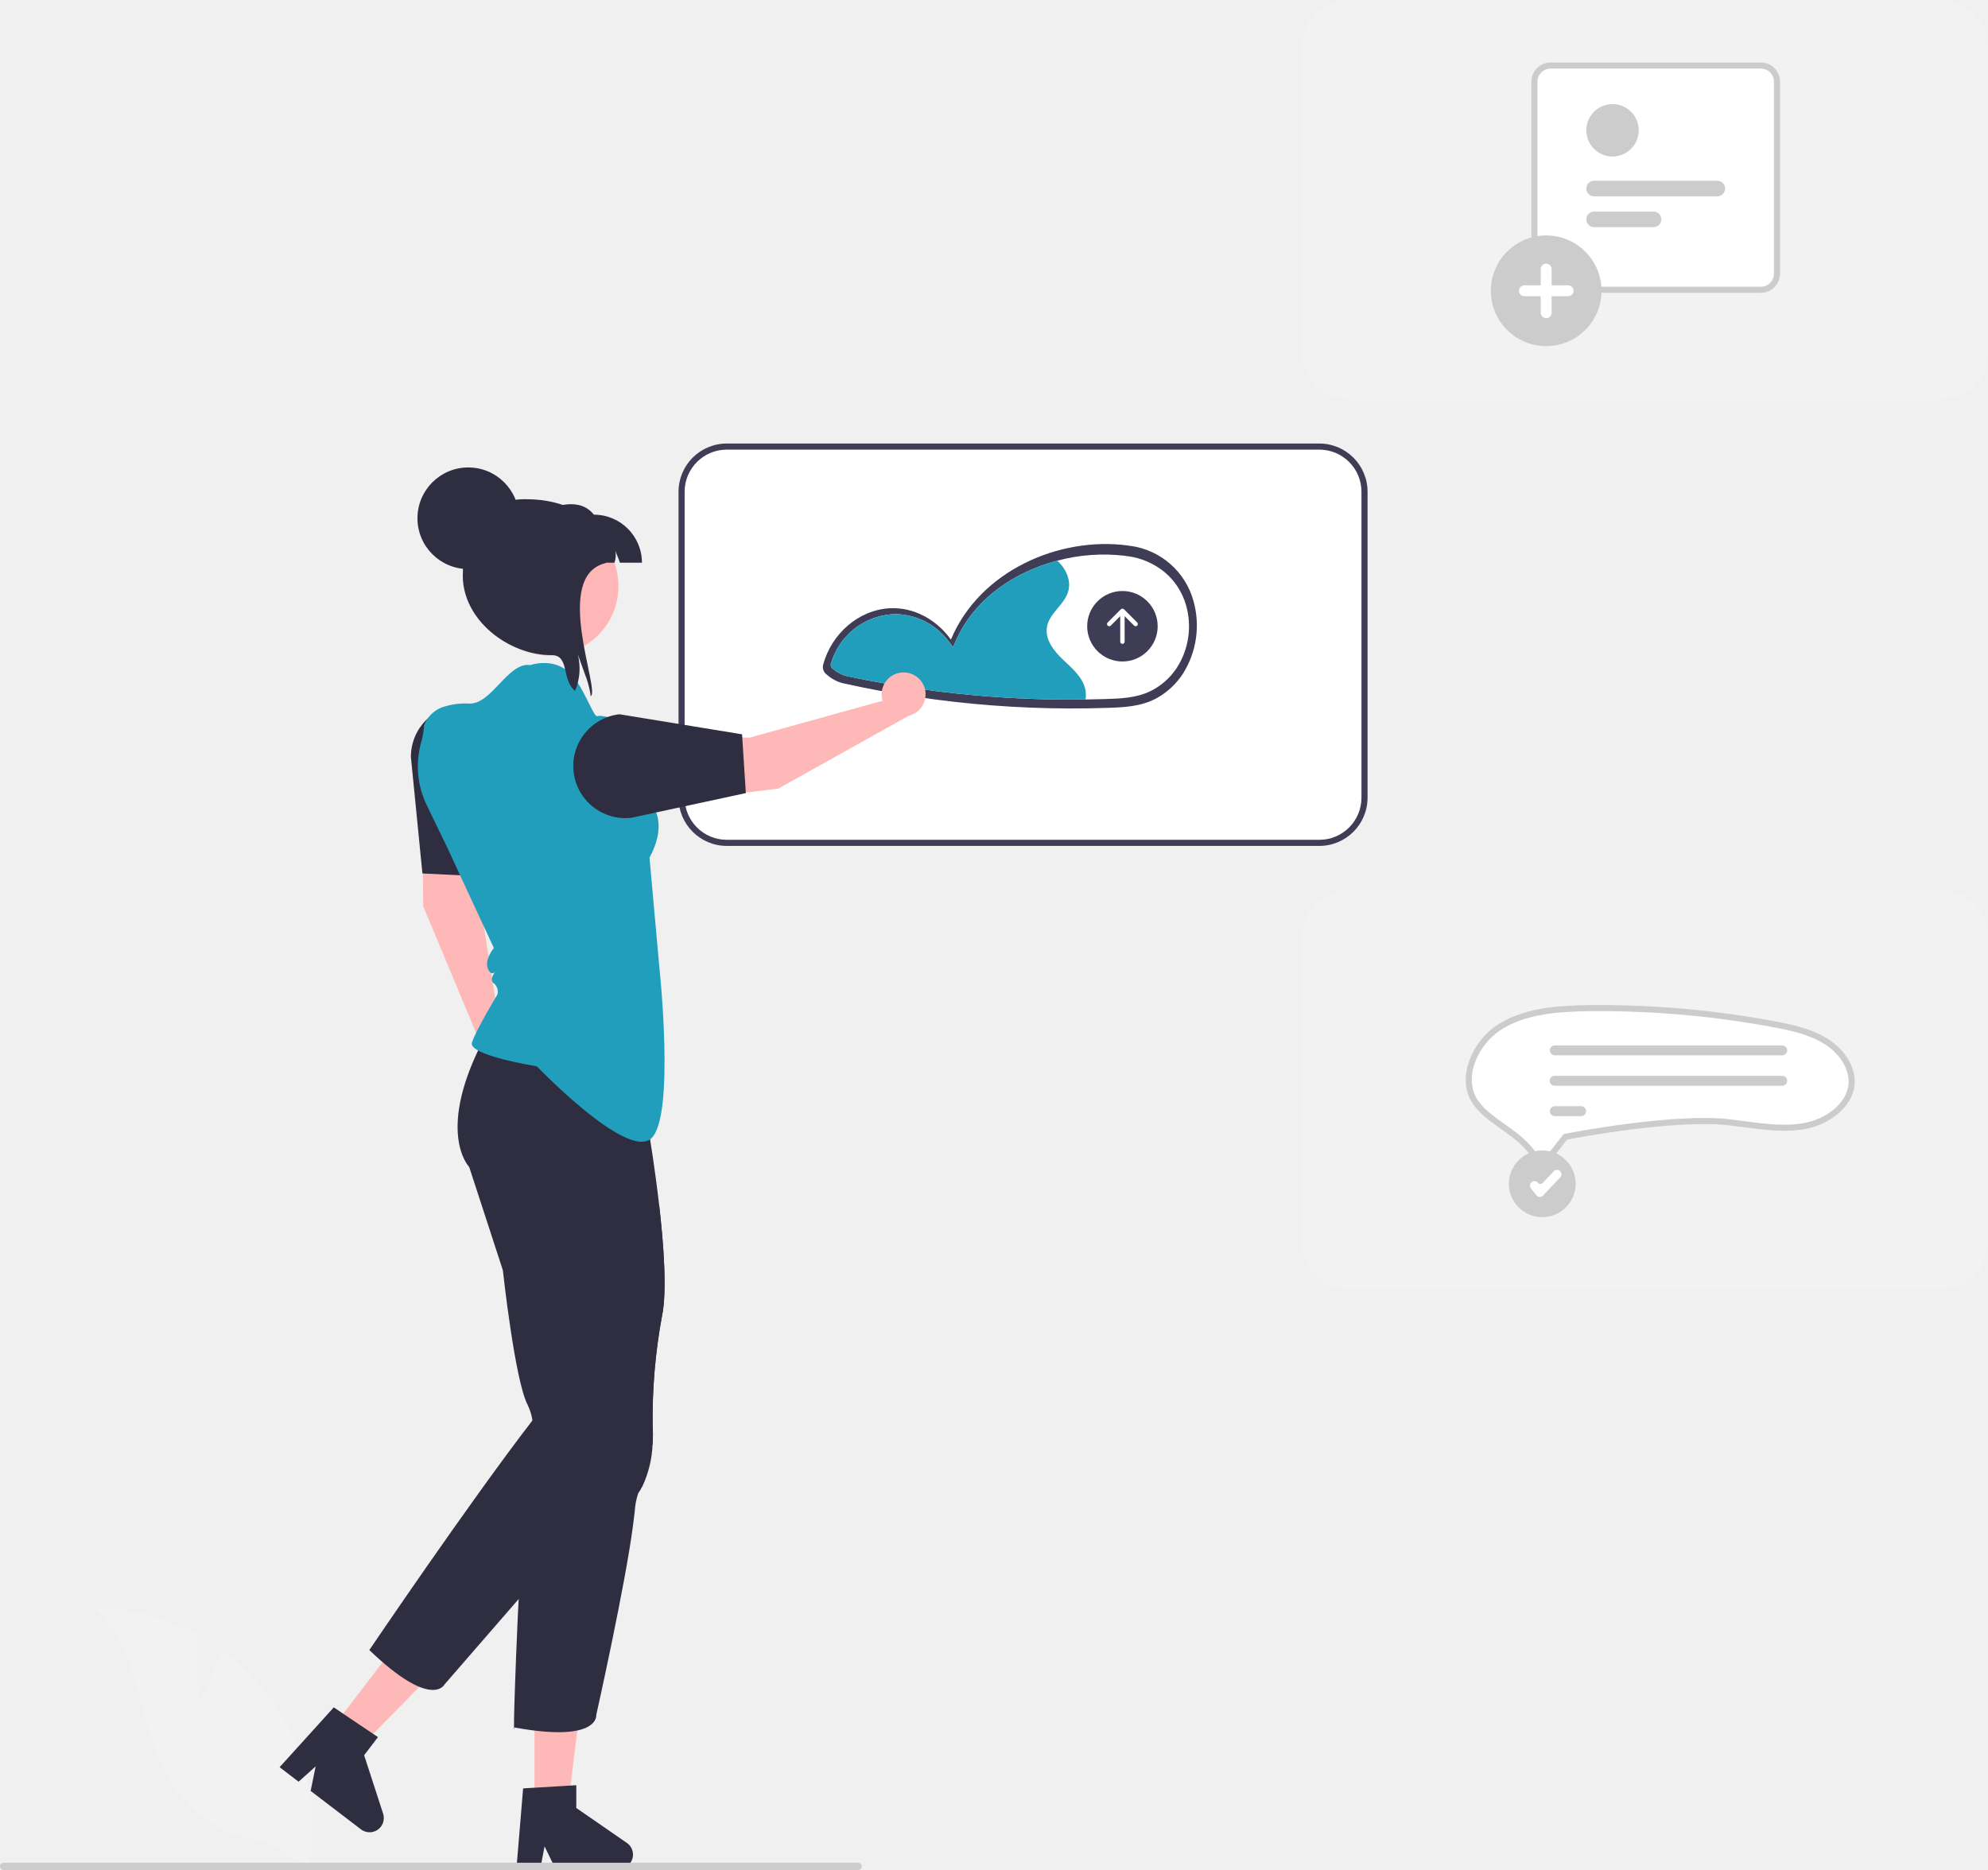
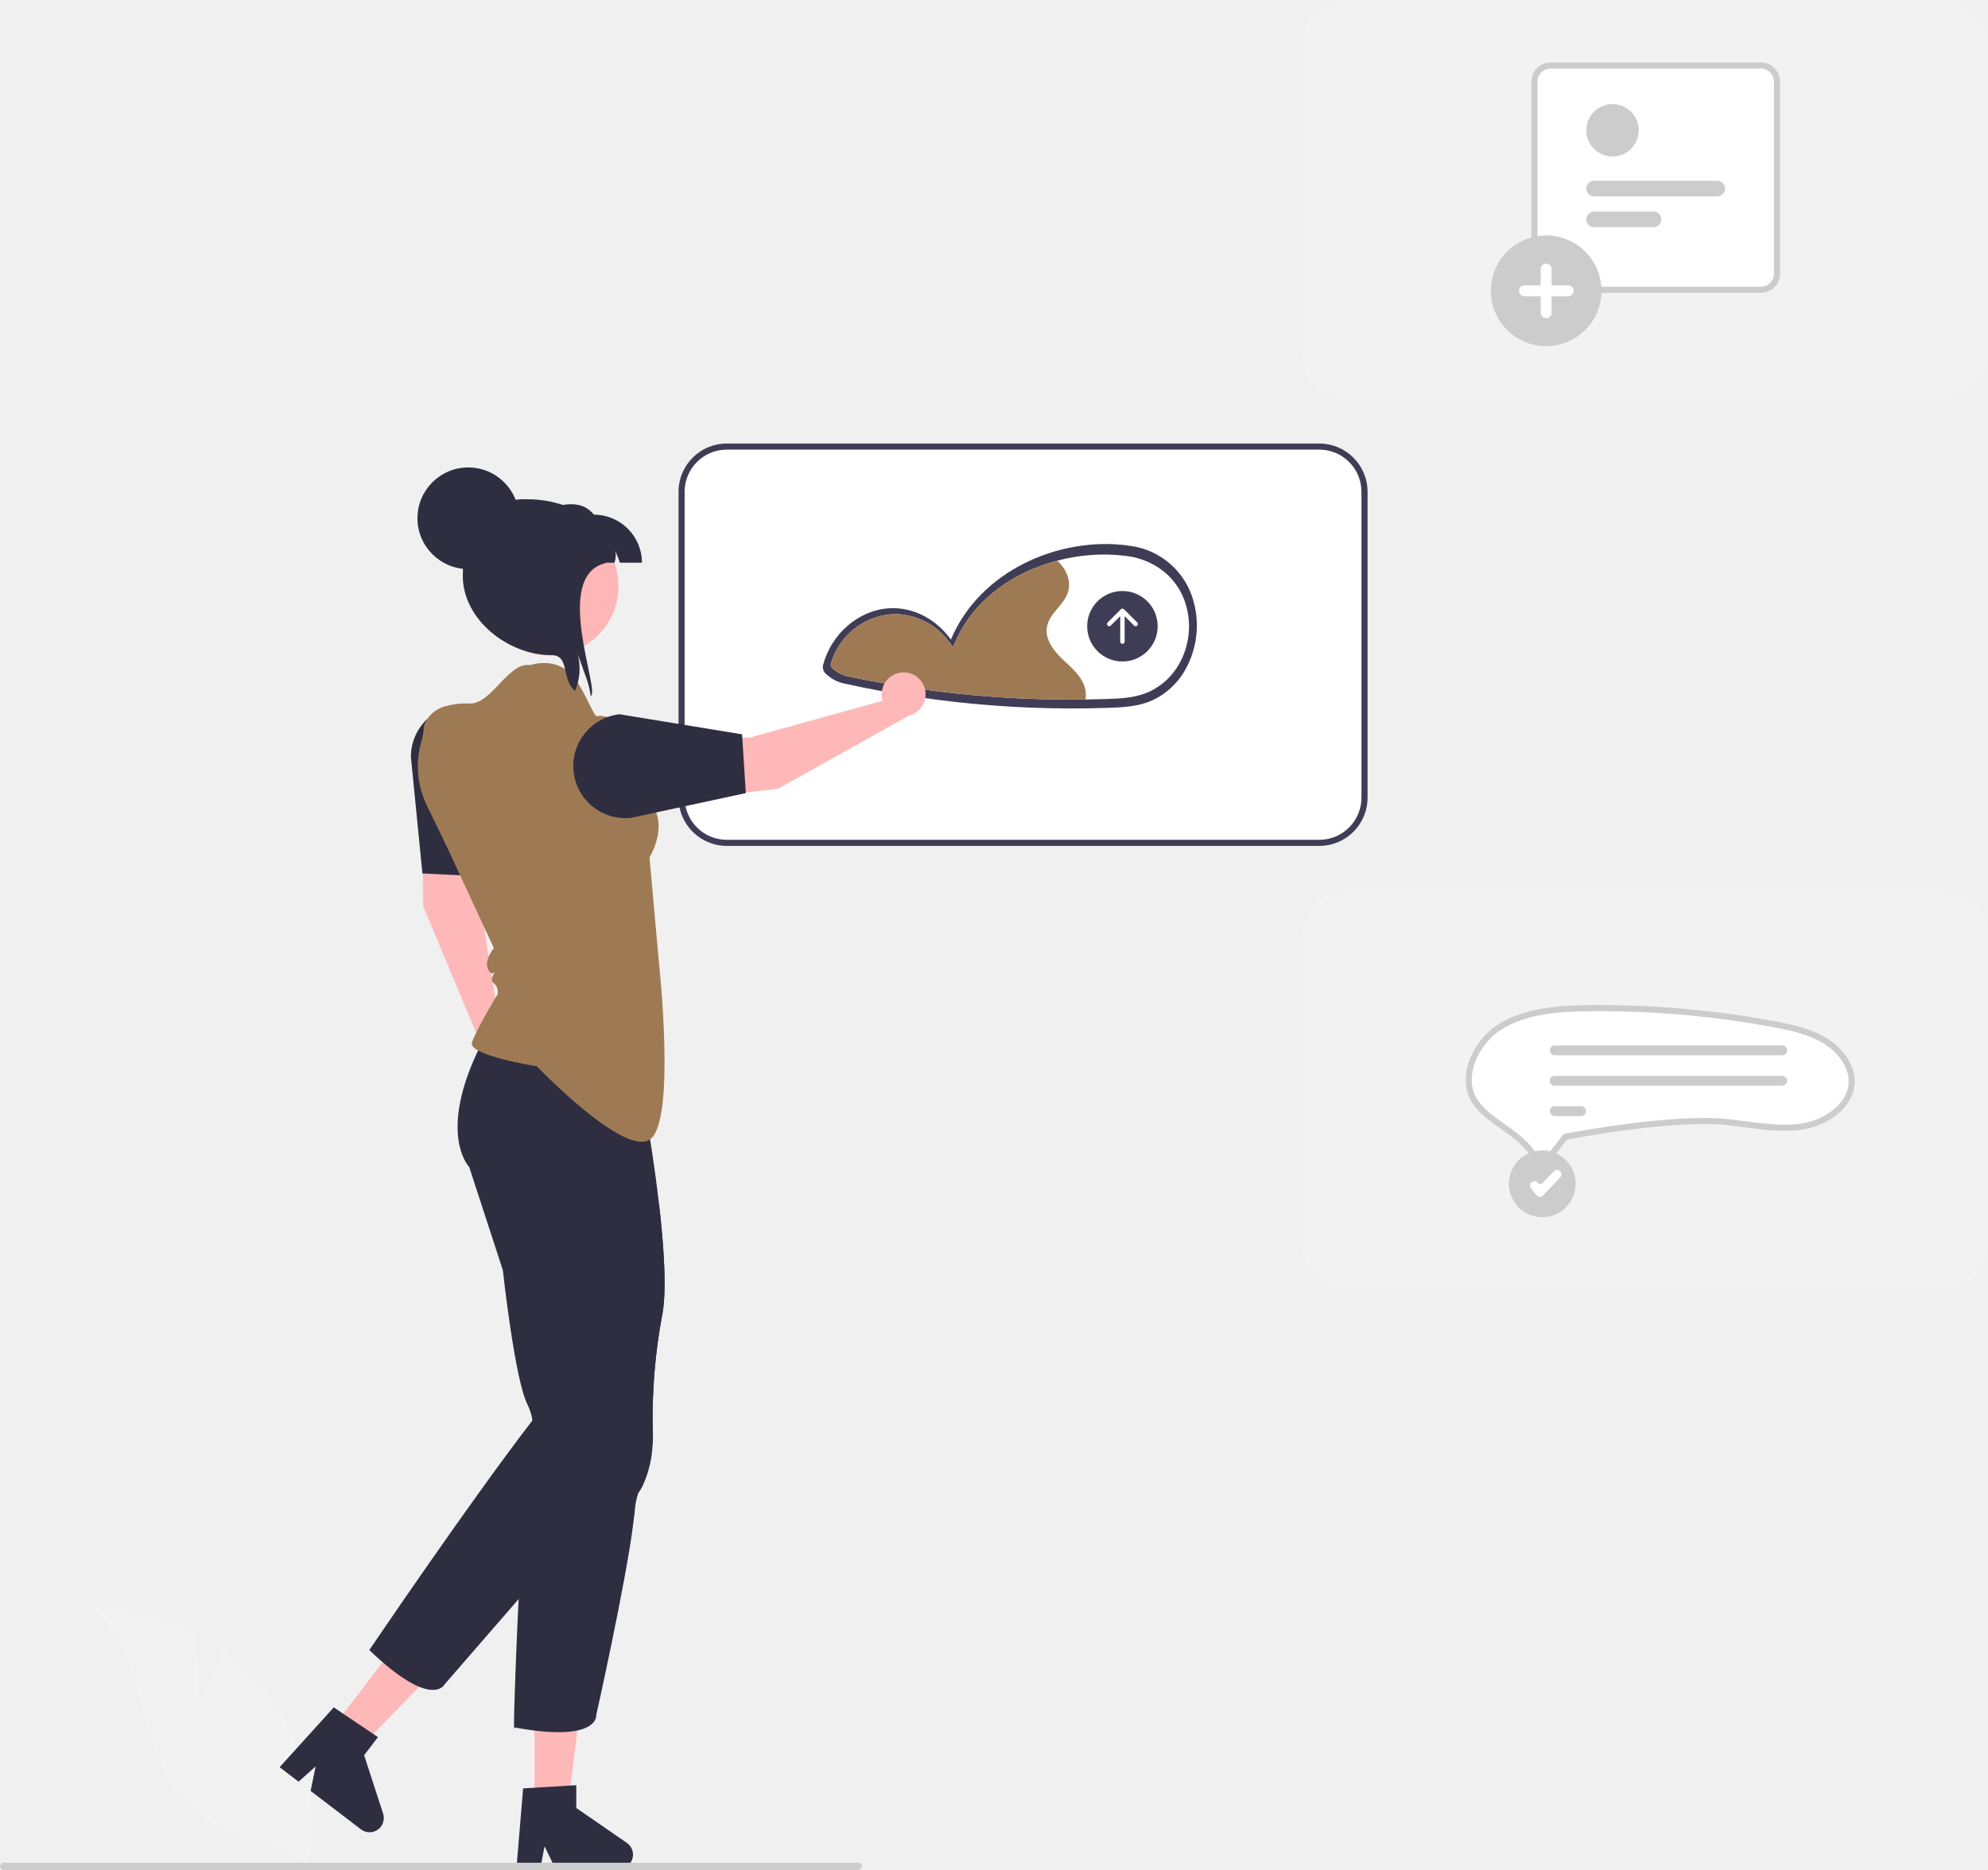
<svg xmlns="http://www.w3.org/2000/svg" data-name="Layer 1" width="652.055" height="613.451" viewBox="0 0 652.055 613.451">
  <path d="M339.304,701.797l-.998-22.434a72.456,72.456,0,0,0-33.796-8.555c16.231,13.27,14.203,38.851,25.208,56.697a43.582,43.582,0,0,0,31.959,20.14l13.583,8.316a73.03,73.03,0,0,0-15.393-59.179,70.543,70.543,0,0,0-12.964-12.046C343.65,693.314,339.304,701.797,339.304,701.797Z" transform="translate(-273.9724 -143.2743)" fill="#f2f2f2" />
  <rect x="223.555" y="146.5" width="224" height="130" rx="14.815" fill="#fff" />
  <path d="M706.713,420.774H512.343A15.833,15.833,0,0,1,496.528,404.959V304.589A15.833,15.833,0,0,1,512.343,288.774H706.713a15.833,15.833,0,0,1,15.814,15.815V404.959A15.833,15.833,0,0,1,706.713,420.774Zm-194.37-130A13.83,13.83,0,0,0,498.528,304.589V404.959A13.83,13.83,0,0,0,512.343,418.774H706.713a13.83,13.83,0,0,0,13.814-13.815V304.589a13.83,13.83,0,0,0-13.814-13.815Z" transform="translate(-273.9724 -143.2743)" fill="#3f3d56" />
  <path d="M910.713,274.274H716.343a15.332,15.332,0,0,1-15.315-15.315V158.589A15.332,15.332,0,0,1,716.343,143.274H910.713a15.332,15.332,0,0,1,15.314,15.315V258.959A15.332,15.332,0,0,1,910.713,274.274Z" transform="translate(-273.9724 -143.2743)" fill="#f2f2f2" />
  <path d="M910.713,566.274H716.343a15.332,15.332,0,0,1-15.315-15.315V450.589A15.332,15.332,0,0,1,716.343,435.274H910.713a15.332,15.332,0,0,1,15.314,15.315V550.959A15.332,15.332,0,0,1,910.713,566.274Z" transform="translate(-273.9724 -143.2743)" fill="#f2f2f2" />
  <path d="M665.43,340.443a24.889,24.889,0,0,0-20.699-18.102c-.107-.016-.209.005-.316-.002a2.956,2.956,0,0,0-.422-.102c-22.609-3.075-48.708,8.304-58.13,30.859-4.665-6.502-12.103-10.703-20.059-10.286-10.149.533-19.106,8.307-21.849,18.532a3.086,3.086,0,0,0,1.276,3.3,12.31,12.31,0,0,0,5.165,2.759q6.159,1.373,12.362,2.515,12.104,2.229,24.334,3.604a343.988,343.988,0,0,0,49.841,1.982c5.541-.182,10.885-.375,15.962-2.949a24.162,24.162,0,0,0,9.157-8.408A29.608,29.608,0,0,0,665.43,340.443Z" transform="translate(-273.9724 -143.2743)" fill="#3f3d56" />
  <path d="M662.938,341.638a21.934,21.934,0,0,0-7.013-10.699,24.101,24.101,0,0,0-12.144-5.228h-.27l-.25-.045a1.74,1.74,0,0,0-.244-.058A59.195,59.195,0,0,0,620.751,327.201c-13.942,3.667-27.146,12.35-33.311,26.356l-.88,2.01-1.317-1.753a22.185,22.185,0,0,0-17.545-9.081c-.334,0-.668.006-1.008.026a22.526,22.526,0,0,0-20.217,16.306,1.579,1.579,0,0,0,.758,1.676l.103.077a10.924,10.924,0,0,0,4.476,2.28c3.988.848,8.047,1.631,12.061,2.331,7.784,1.361,15.773,2.485,23.736,3.339A351.15,351.15,0,0,0,630.018,372.74q3.111-.039,6.21-.135c5.317-.161,10.346-.321,15.111-2.614a22.01,22.01,0,0,0,8.464-7.398A25.092,25.092,0,0,0,662.938,341.638Z" transform="translate(-273.9724 -143.2743)" fill="#fff" />
-   <path d="M630.018,372.74a351.15,351.15,0,0,1-42.411-1.972c-7.963-.854-15.952-1.978-23.736-3.339-4.014-.7-8.073-1.484-12.061-2.331a10.924,10.924,0,0,1-4.476-2.28l-.103-.077a1.579,1.579,0,0,1-.758-1.676A22.526,22.526,0,0,1,566.69,344.759c.34-.019.674-.026,1.008-.026a22.185,22.185,0,0,1,17.545,9.081l1.317,1.753.88-2.01c6.165-14.007,19.369-22.689,33.311-26.356,2.813,2.543,4.624,6.441,3.596,10.057-1.239,4.386-6.146,7.122-6.968,11.605-.751,4.091,2.177,7.893,5.189,10.757,3.012,2.858,6.499,5.728,7.373,9.787A8.97,8.97,0,0,1,630.018,372.74Z" transform="translate(-273.9724 -143.2743)" fill="#219ebc" />
+   <path d="M630.018,372.74a351.15,351.15,0,0,1-42.411-1.972c-7.963-.854-15.952-1.978-23.736-3.339-4.014-.7-8.073-1.484-12.061-2.331a10.924,10.924,0,0,1-4.476-2.28l-.103-.077a1.579,1.579,0,0,1-.758-1.676A22.526,22.526,0,0,1,566.69,344.759c.34-.019.674-.026,1.008-.026a22.185,22.185,0,0,1,17.545,9.081l1.317,1.753.88-2.01c6.165-14.007,19.369-22.689,33.311-26.356,2.813,2.543,4.624,6.441,3.596,10.057-1.239,4.386-6.146,7.122-6.968,11.605-.751,4.091,2.177,7.893,5.189,10.757,3.012,2.858,6.499,5.728,7.373,9.787A8.97,8.97,0,0,1,630.018,372.74Z" transform="translate(-273.9724 -143.2743)" fill="#9e7a54" />
  <circle cx="368.152" cy="205.441" r="11.56" fill="#3f3d56" />
  <path d="M646.97,347.482l-4.335-4.335a.722.722,0,0,0-1.022,0l-4.335,4.335a.722.722,0,1,0,1.022,1.022l3.102-3.102v8.371a.722.722,0,1,0,1.445,0v-8.371l3.102,3.102a.722.722,0,0,0,1.022-1.022Z" transform="translate(-273.9724 -143.2743)" fill="#fff" />
  <path d="M851.522,238.335H782.552a5.304,5.304,0,0,1-5.298-5.298V170.072a5.304,5.304,0,0,1,5.298-5.298h68.97a5.304,5.304,0,0,1,5.298,5.298v62.965A5.304,5.304,0,0,1,851.522,238.335Z" transform="translate(-273.9724 -143.2743)" fill="#fff" />
  <path d="M851.522,239.335H782.552a6.305,6.305,0,0,1-6.298-6.298V170.072a6.305,6.305,0,0,1,6.298-6.298h68.97a6.305,6.305,0,0,1,6.298,6.298v62.965A6.305,6.305,0,0,1,851.522,239.335Zm-68.97-73.561a4.303,4.303,0,0,0-4.298,4.298v62.965a4.303,4.303,0,0,0,4.298,4.298h68.97a4.303,4.303,0,0,0,4.298-4.298V170.072a4.303,4.303,0,0,0-4.298-4.298Z" transform="translate(-273.9724 -143.2743)" fill="#ccc" />
  <circle cx="528.9" cy="42.748" r="8.597" fill="#ccc" />
  <path d="M837.237,207.686H796.835a2.56,2.56,0,1,1,0-5.12h40.402a2.56,2.56,0,1,1,0,5.12Z" transform="translate(-273.9724 -143.2743)" fill="#ccc" />
  <path d="M816.331,217.802H796.835a2.56,2.56,0,1,1,0-5.12h19.496a2.56,2.56,0,1,1,0,5.12Z" transform="translate(-273.9724 -143.2743)" fill="#ccc" />
  <path d="M781.114,256.815a18.152,18.152,0,1,1,18.152-18.152A18.152,18.152,0,0,1,781.114,256.815Z" transform="translate(-273.9724 -143.2743)" fill="#ccc" />
  <path d="M788.276,236.872h-5.372V231.5a1.791,1.791,0,0,0-3.581,0v5.372h-5.372a1.791,1.791,0,0,0,0,3.581h5.372V245.825a1.791,1.791,0,1,0,3.581,0v-5.372h5.372a1.791,1.791,0,1,0,0-3.581Z" transform="translate(-273.9724 -143.2743)" fill="#fff" />
  <path d="M779.908,524.191c-.036,0-.072-.001-.109-.002a2.651,2.651,0,0,1-2.132-1.213,29.951,29.951,0,0,0-6.305-6.83c-1.48-1.183-3.026-2.282-4.521-3.346-3.858-2.743-7.491-5.326-9.507-8.896-4.397-7.784.781-18.625,8.178-23.487,8.297-5.453,19.21-6.308,29.768-6.42q1.646-.017,3.294-.017h0a314.029,314.029,0,0,1,56.713,5.186c6.221,1.148,12.733,2.554,17.965,5.966,5.202,3.392,8.363,8.733,8.055,13.609-.45,7.117-7.995,12.435-14.864,13.825-6.548,1.324-13.35.429-20.552-.518-1.59-.209-3.234-.425-4.859-.613-17.666-2.042-50.854,4.252-52.258,4.521l-1.393.267-5.405,6.955A2.594,2.594,0,0,1,779.908,524.191Z" transform="translate(-273.9724 -143.2743)" fill="#fff" />
  <path d="M779.908,525.191l-.135-.002a3.65,3.65,0,0,1-2.942-1.664,28.954,28.954,0,0,0-6.093-6.598c-1.462-1.169-2.995-2.258-4.477-3.312-3.947-2.807-7.672-5.456-9.798-9.22-4.668-8.264.733-19.71,8.5-24.815,8.511-5.594,19.596-6.47,30.306-6.584q1.652-.018,3.305-.018a314.988,314.988,0,0,1,56.894,5.202c6.32,1.166,12.942,2.598,18.331,6.111,5.498,3.586,8.837,9.281,8.507,14.51-.482,7.613-8.431,13.277-15.665,14.742-6.713,1.357-13.596.452-20.88-.508-1.585-.208-3.224-.423-4.844-.611-17.561-2.025-50.558,4.242-51.955,4.511l-1.023.195-5.174,6.657A3.593,3.593,0,0,1,779.908,525.191Zm18.665-50.212q-1.643,0-3.283.018c-10.406.11-21.149.945-29.229,6.256-7.028,4.619-11.983,14.855-7.857,22.159,1.907,3.376,5.456,5.9,9.213,8.572,1.507,1.071,3.062,2.178,4.568,3.381a30.96,30.96,0,0,1,6.517,7.062,1.665,1.665,0,0,0,1.336.763l.069.001a1.59,1.59,0,0,0,1.277-.629l5.637-7.253,1.763-.338c1.408-.271,34.698-6.601,52.561-4.532,1.631.188,3.28.405,4.875.615,7.115.938,13.835,1.822,20.223.529,6.505-1.316,13.646-6.288,14.065-12.908.286-4.521-2.699-9.509-7.604-12.707-5.079-3.312-11.479-4.691-17.601-5.82A313.018,313.018,0,0,0,798.573,474.979Z" transform="translate(-273.9724 -143.2743)" fill="#ccc" />
  <path d="M858.579,489.472h-74.67a1.625,1.625,0,0,1,0-3.249h74.67a1.625,1.625,0,0,1,0,3.249Z" transform="translate(-273.9724 -143.2743)" fill="#ccc" />
  <path d="M858.579,499.445h-74.67a1.625,1.625,0,1,1-.003-3.249h74.673a1.625,1.625,0,0,1,0,3.249Z" transform="translate(-273.9724 -143.2743)" fill="#ccc" />
  <path d="M792.611,509.417h-8.702a1.625,1.625,0,0,1,0-3.249h8.702a1.625,1.625,0,0,1,0,3.249Z" transform="translate(-273.9724 -143.2743)" fill="#ccc" />
  <circle cx="505.858" cy="388.346" r="10.818" fill="#fff" />
  <path d="M779.83,542.57A10.95,10.95,0,1,1,790.78,531.62,10.962,10.962,0,0,1,779.83,542.57Z" transform="translate(-273.9724 -143.2743)" fill="#ccc" />
  <path d="M779.02,535.943c-.023,0-.046-.001-.069-.002a1.415,1.415,0,0,1-1.049-.545l-1.808-2.324a1.415,1.415,0,0,1,.248-1.986l.065-.051a1.415,1.415,0,0,1,1.987.248,1.032,1.032,0,0,0,1.563.076l3.671-3.875a1.417,1.417,0,0,1,2.001-.054l.06.057a1.415,1.415,0,0,1,.054,2.001l-5.696,6.013A1.414,1.414,0,0,1,779.02,535.943Z" transform="translate(-273.9724 -143.2743)" fill="#fff" />
  <path d="M438.808,477.694a7.225,7.225,0,0,0-1.29.122l-7.082-44.831,7.095-43.159a10.87,10.87,0,0,0-21.102-5.006v0a85.758,85.758,0,0,0-3.901,26.3l.247,29.433,18.879,45.204a7.206,7.206,0,1,0,7.153-8.063Z" transform="translate(-273.9724 -143.2743)" fill="#ffb8b8" />
  <path d="M408.743,391.568a17.095,17.095,0,1,1,34.19,0l-11.112,39.197-19.297-.959Z" transform="translate(-273.9724 -143.2743)" fill="#2f2e41" />
  <polygon points="175.317 592.125 186.35 592.124 191.599 549.567 175.315 549.568 175.317 592.125" fill="#ffb8b8" />
  <path d="M479.573,747.835l-16.58-11.45v-7.47l-1.88.11-11.82.71-3.74.22-2.13,25.54-.07.85H451.183l.16-.85,1.24-6.54,3.17,6.54.41.85h20.76a4.679,4.679,0,0,0,4.67-4.66A4.671,4.671,0,0,0,479.573,747.835Z" transform="translate(-273.9724 -143.2743)" fill="#2f2e41" />
  <polygon points="109.146 566.692 117.913 573.391 147.924 542.764 134.985 532.877 109.146 566.692" fill="#ffb8b8" />
  <path d="M399.63,738.236,393.409,719.071l4.536-5.935-1.561-1.054-9.823-6.613-3.105-2.096-17.2,19-.572.633,6.221,4.754.643-.578,4.956-4.443-1.452,7.121-.19.924,16.495,12.605a4.679,4.679,0,0,0,6.54-.867A4.671,4.671,0,0,0,399.63,738.236Z" transform="translate(-273.9724 -143.2743)" fill="#2f2e41" />
  <path d="M427.878,526.124l11.03,33.85s3.92,36.12,8.11,44.12a18.395,18.395,0,0,1,1.6,5.14c.12.6.21,1.23.29,1.86.16,1.25.27,2.54.34,3.84a102.51,102.51,0,0,1-.71,16.54c-1.98,1.72-3.43,17.23-4.44,36.36q-.165,2.985-.31,6.07c-.2,4.15-.38,8.41-.54,12.69-1.15,29.74-.51,23.38-.51,23.38,27.96,5.13,26.81-4.12,26.81-4.12s9.6-42.89,12.08-62.43c.3-2.28.48-3.74.52-4.16a23.736,23.736,0,0,1,1.13-6.08,19.236,19.236,0,0,0,1.45-2.43.01.01,0,0,0,.01-.01,36.08,36.08,0,0,0,3.28-13.66,46.742,46.742,0,0,0,.02-6.15,183.918,183.918,0,0,1,3.03-35.75c1.75-8.05.61-23.61-.94-36.94-.63-5.5-1.34-10.62-1.93-14.67-.03-.17-.05-.34-.07-.51-.76-5.09-1.32-8.37-1.32-8.37s2.55-8.74.66-11.97c-.87-1.45-.75-4.87-.38-8.25.46-4.12,1.32-7.96,1.32-7.96l-51.93-9.15c-1.09,1.81-2.06,3.56-3.01,5.25C416.298,514.344,427.878,526.124,427.878,526.124Z" transform="translate(-273.9724 -143.2743)" fill="#2f2e41" />
-   <path d="M413.036,381.322a10.102,10.102,0,0,1,7.278-6.412,22.677,22.677,0,0,1,7.546-.825c7.446.293,12.694-13.717,20.068-12.637,0,0,6.94-2.477,12.37,2.062,4.933,4.123,8.333,15.336,9.599,14.698a4.123,4.123,0,0,1,1.819.001,20.424,20.424,0,0,1,17.54,21.519l-.537,9.095s3.793,5.711-1.711,15.792l3.196,35.563s5.324,49.544-2.675,56.595-37.465-23.691-37.465-23.691-22.637-3.608-21.297-7.793S437.137,469.498,437.137,469.498a3.608,3.608,0,0,0-1.134-3.608c-1.711-1.093.206-3.567.35-3.793-.165.165-1.464,1.526-2.453-1.34s2.062-6.474,2.062-6.474l-8.618-18.555-6.783-14.658-.825-1.691-5.711-11.793-.132-.274a29.206,29.206,0,0,1-1.881-20.176A22.512,22.512,0,0,0,413.036,381.322Z" transform="translate(-273.9724 -143.2743)" fill="#219ebc" />
+   <path d="M413.036,381.322a10.102,10.102,0,0,1,7.278-6.412,22.677,22.677,0,0,1,7.546-.825c7.446.293,12.694-13.717,20.068-12.637,0,0,6.94-2.477,12.37,2.062,4.933,4.123,8.333,15.336,9.599,14.698a4.123,4.123,0,0,1,1.819.001,20.424,20.424,0,0,1,17.54,21.519l-.537,9.095s3.793,5.711-1.711,15.792l3.196,35.563s5.324,49.544-2.675,56.595-37.465-23.691-37.465-23.691-22.637-3.608-21.297-7.793S437.137,469.498,437.137,469.498a3.608,3.608,0,0,0-1.134-3.608c-1.711-1.093.206-3.567.35-3.793-.165.165-1.464,1.526-2.453-1.34s2.062-6.474,2.062-6.474l-8.618-18.555-6.783-14.658-.825-1.691-5.711-11.793-.132-.274a29.206,29.206,0,0,1-1.881-20.176A22.512,22.512,0,0,0,413.036,381.322Z" transform="translate(-273.9724 -143.2743)" fill="#9e7a54" />
  <path d="M395.108,684.574c20.51,19.68,24.64,11.31,24.64,11.31s11.09-12.77,24.35-28.05c4.76-5.48,9.79-11.28,14.69-16.93,6.77-7.81,13.28-15.33,18.46-21.31,5.73-6.63,9.81-11.37,10.77-12.51a46.742,46.742,0,0,0,.02-6.15,183.918,183.918,0,0,1,3.03-35.75c1.75-8.05.61-23.61-.94-36.94-2.32,4.83-5,10.56-7.22,15.85-2.48,5.89-4.41,11.22-4.71,14.12-.95,8.93-13.8,23.69-13.8,23.69l-.15.03c-2.11.56-8.06,7.48-15.63,17.3C427.938,636.054,395.108,684.574,395.108,684.574Z" transform="translate(-273.9724 -143.2743)" fill="#2f2e41" />
  <path d="M563.195,371.89a7.227,7.227,0,0,0,.268,1.268l-43.736,12.132L476.041,383.148a10.87,10.87,0,0,0-2.574,21.534h0a85.758,85.758,0,0,0,26.573.886l29.215-3.592,42.764-23.896a7.206,7.206,0,1,0-8.824-6.19Z" transform="translate(-273.9724 -143.2743)" fill="#ffb8b8" />
  <path d="M481.045,411.551a17.095,17.095,0,1,1-3.887-33.969l40.206,6.584,1.241,19.281Z" transform="translate(-273.9724 -143.2743)" fill="#2f2e41" />
  <path d="M474.038,346.458a22.755,22.755,0,1,1,1.156-19.385c.104.26.198.521.292.792A22.724,22.724,0,0,1,474.038,346.458Z" transform="translate(-273.9724 -143.2743)" fill="#ffb6b6" />
  <path d="M477.309,327.864c-.979-2.74-.552-1.313-1.542-4.042a6.811,6.811,0,0,1-.281,4.042H448.392v-15.75c7.938-3.146,15.698-5.823,20.385,0a15.751,15.751,0,0,1,15.75,15.75Z" transform="translate(-273.9724 -143.2743)" fill="#2f2e41" />
  <path d="M467.705,371.646c-.021-.292-.052-.594-.094-.885a30.676,30.676,0,0,0-1.76-6.25c-.781-2.198-1.573-4.406-2.365-6.604a18.908,18.908,0,0,1-.885,12c-4.573-3.562-1.687-11.708-7.667-11.708-14.375,0-29.167-11.656-29.167-26.042,0-14.375,6.167-25.125,20.542-25.125,14.385,0,26.052,6.583,26.333,20.958C454.934,332.156,471.049,370.187,467.705,371.646Z" transform="translate(-273.9724 -143.2743)" fill="#2f2e41" />
  <circle cx="153.591" cy="170.012" r="16.667" fill="#2f2e41" />
  <path d="M273.972,755.536a1.186,1.186,0,0,0,1.19,1.19h280.29a1.19,1.19,0,0,0,0-2.38h-280.29A1.187,1.187,0,0,0,273.972,755.536Z" transform="translate(-273.9724 -143.2743)" fill="#ccc" />
</svg>
